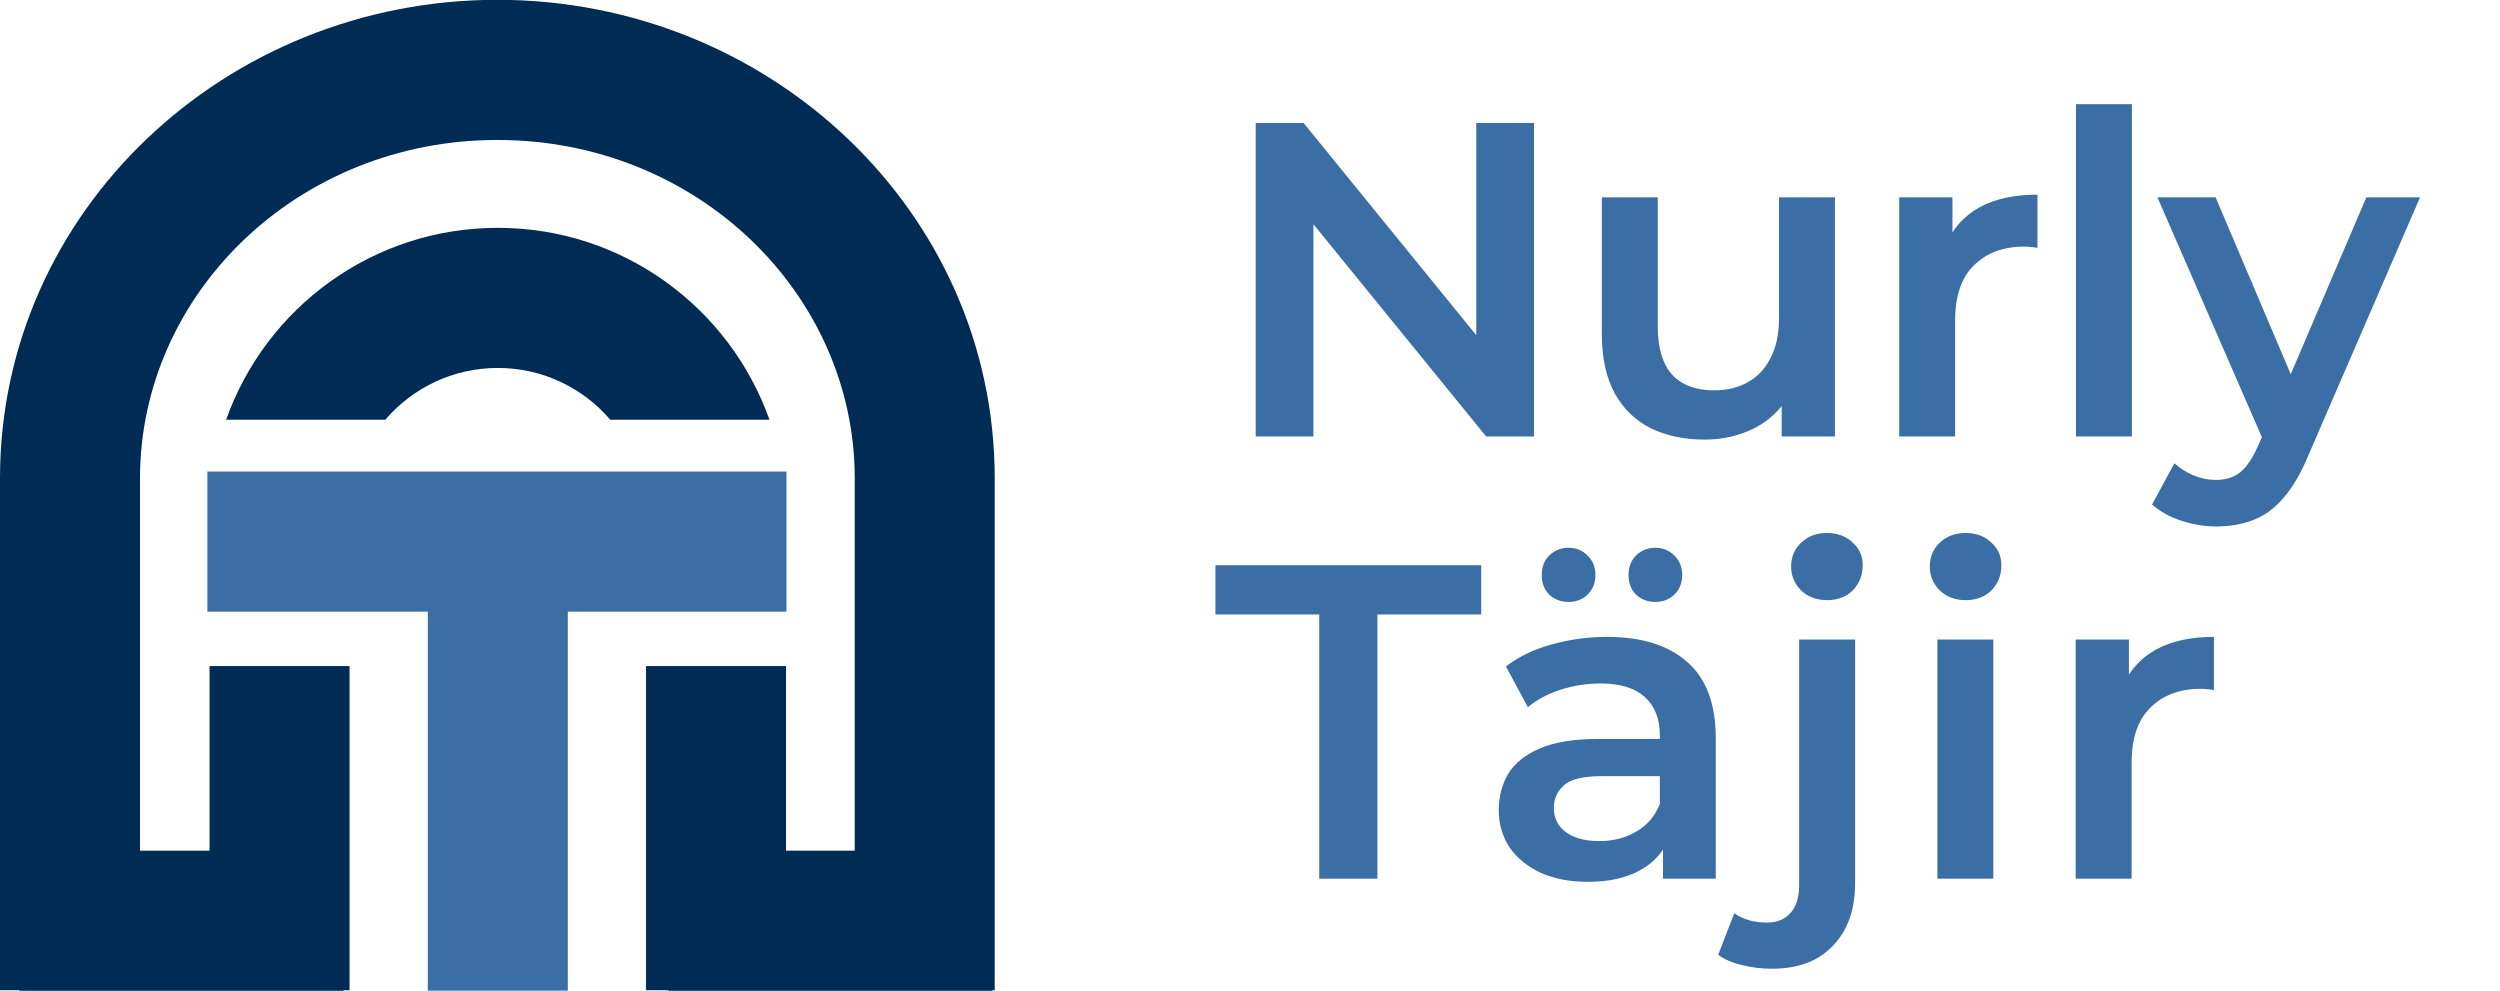
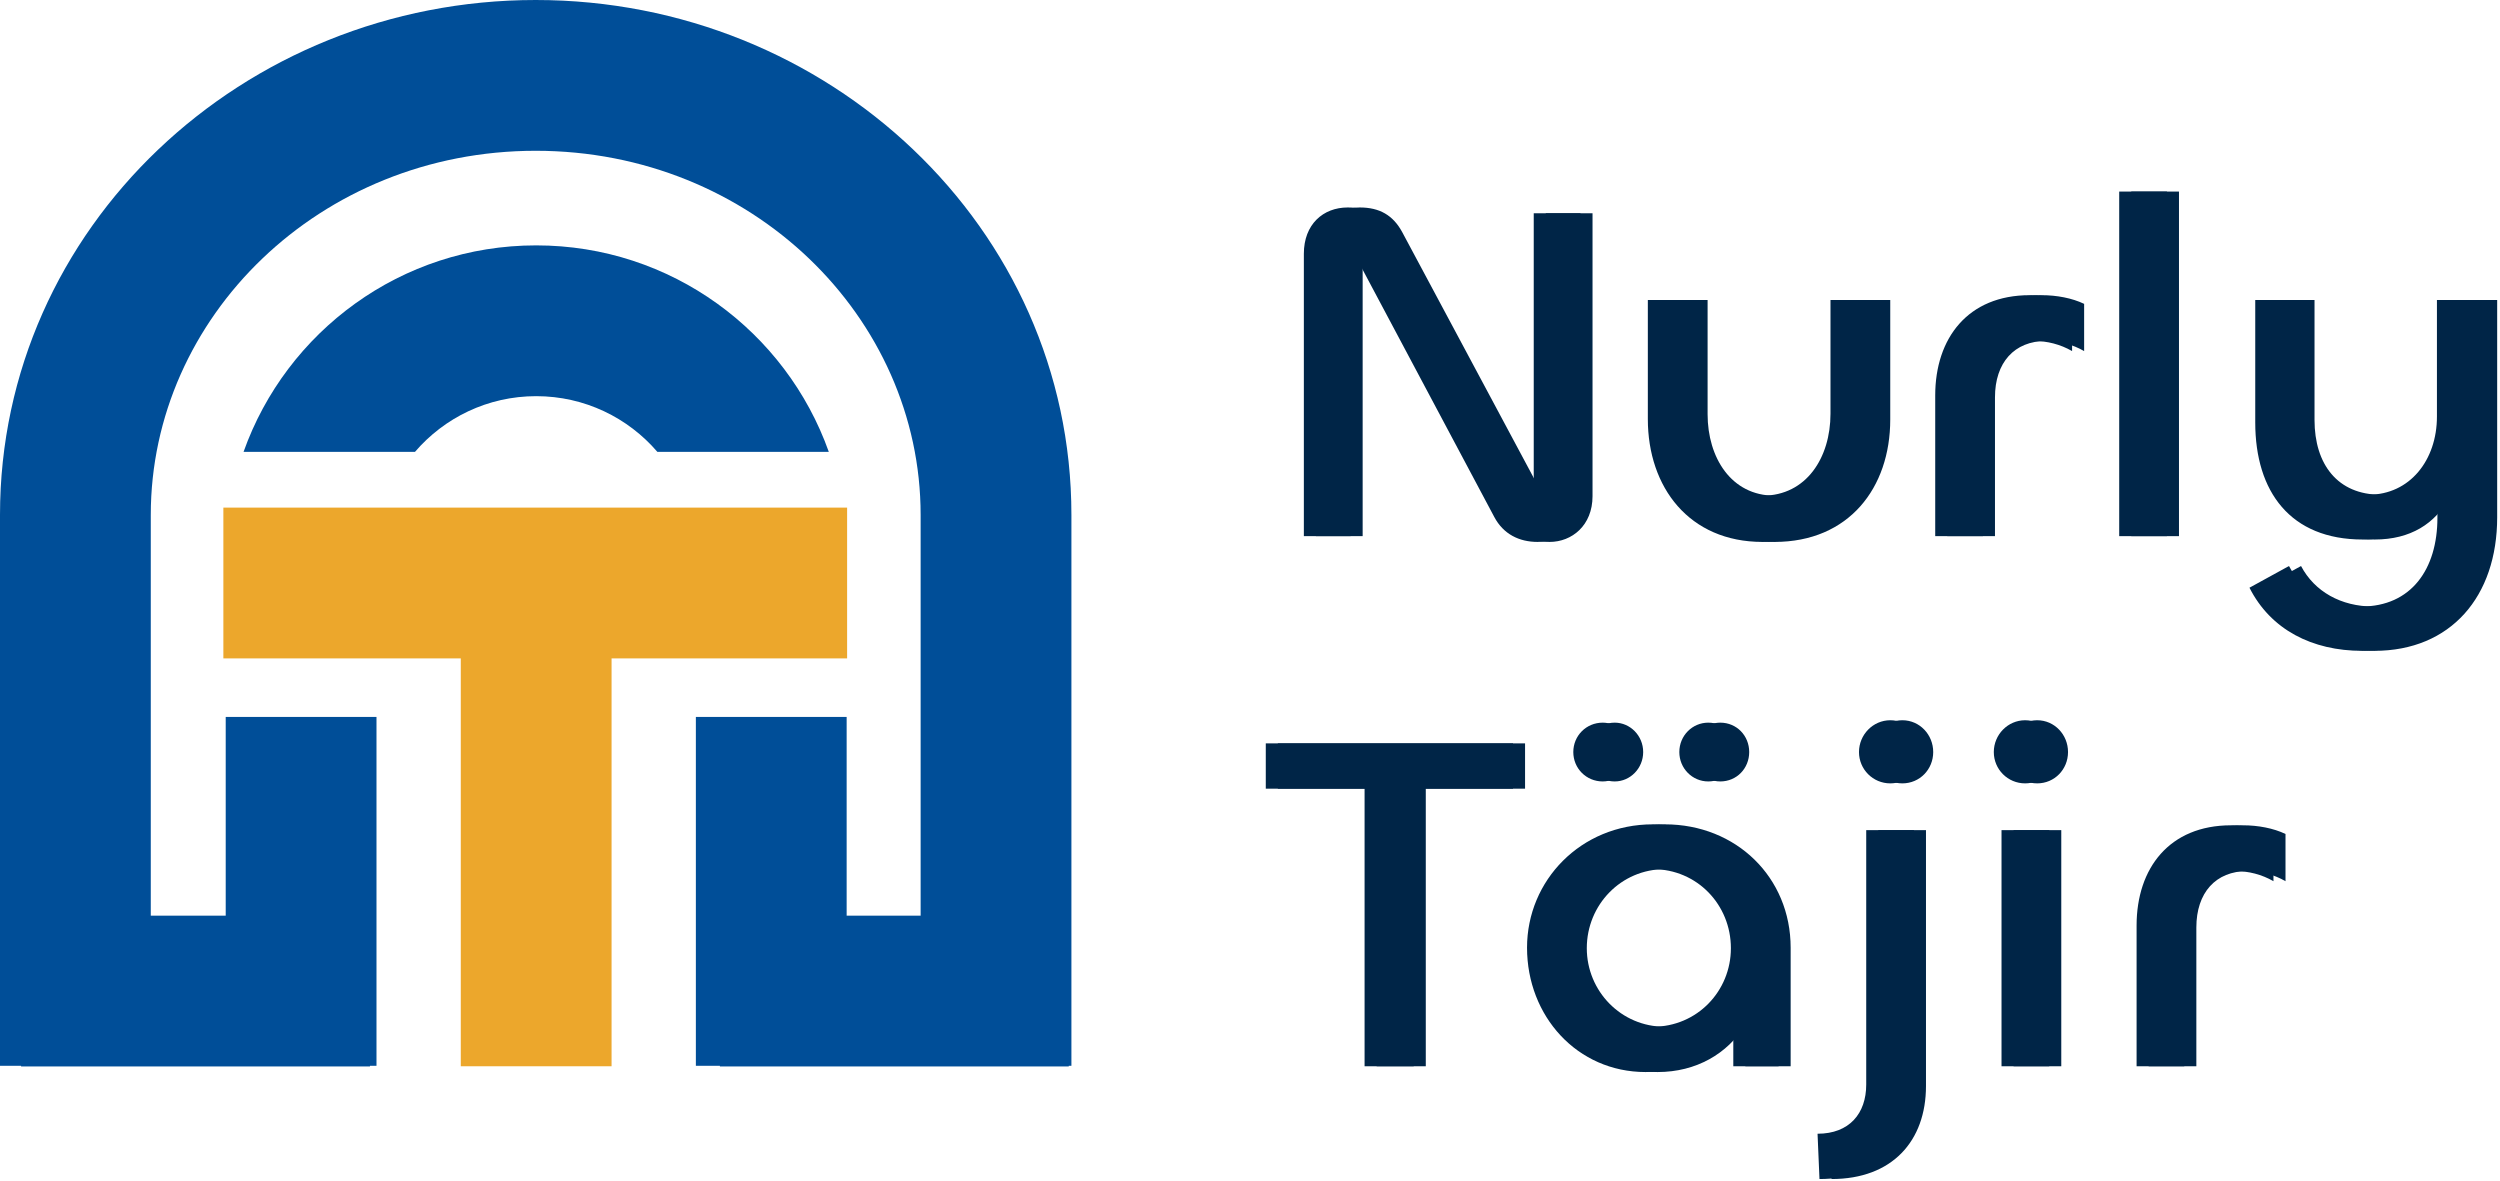
- <svg xmlns="http://www.w3.org/2000/svg" width="111" height="44" viewBox="0 0 111 44" fill="none">
-   <path d="M22.083 -0.008C34.142 -0.008 44.165 9.37 44.165 21.238V43.965H44.055V43.992H29.674V43.965H28.684V29.572H34.9V37.771H37.95V21.238C37.95 13.074 30.983 6.214 22.083 6.214C13.183 6.214 6.216 13.074 6.216 21.238V37.771H9.304V29.572H15.52V43.965H15.25V43.992H0.869V43.965H-7.62939e-06V21.238C6.45464e-06 9.37 10.024 -0.008 22.083 -0.008Z" fill="#002B54" />
-   <path d="M22.102 10.116C27.667 10.116 32.402 13.671 34.165 18.637H27.098C25.891 17.229 24.101 16.337 22.102 16.337C20.103 16.337 18.313 17.229 17.106 18.637H10.039C11.801 13.671 16.537 10.116 22.102 10.116Z" fill="#002B54" />
-   <path d="M34.919 20.936L34.919 27.157L25.21 27.157L25.21 43.985L18.994 43.985L18.994 27.157L9.208 27.157L9.208 20.936L34.919 20.936Z" fill="#3A6EA5" />
-   <path d="M55.753 19.379V5.46H57.879L66.6 16.178H65.547V5.46H68.11V19.379H65.984L57.263 8.662H58.316V19.379H55.753Z" fill="#3A6EA5" />
-   <path d="M75.69 19.518C74.789 19.518 73.995 19.352 73.306 19.021C72.617 18.676 72.081 18.159 71.697 17.47C71.313 16.768 71.121 15.886 71.121 14.826V8.761H73.604V14.488C73.604 15.442 73.816 16.158 74.24 16.635C74.677 17.099 75.293 17.331 76.087 17.331C76.67 17.331 77.173 17.212 77.597 16.973C78.034 16.734 78.372 16.377 78.61 15.899C78.862 15.422 78.988 14.832 78.988 14.13V8.761H81.471V19.379H79.107V16.516L79.524 17.391C79.166 18.08 78.643 18.61 77.955 18.981C77.266 19.339 76.511 19.518 75.69 19.518Z" fill="#3A6EA5" />
-   <path d="M84.325 19.379V8.761H86.689V11.684L86.411 10.829C86.729 10.113 87.225 9.57 87.901 9.199C88.589 8.827 89.444 8.642 90.463 8.642V11.008C90.358 10.981 90.258 10.968 90.165 10.968C90.073 10.955 89.98 10.948 89.887 10.948C88.947 10.948 88.199 11.227 87.642 11.783C87.086 12.327 86.808 13.142 86.808 14.229V19.379H84.325Z" fill="#3A6EA5" />
-   <path d="M92.173 19.379V4.625H94.656V19.379H92.173Z" fill="#3A6EA5" />
-   <path d="M98.392 23.375C97.875 23.375 97.359 23.289 96.842 23.117C96.326 22.945 95.895 22.706 95.551 22.401L96.544 20.572C96.796 20.797 97.081 20.976 97.399 21.109C97.716 21.241 98.041 21.308 98.372 21.308C98.822 21.308 99.186 21.195 99.465 20.97C99.743 20.744 100.001 20.366 100.239 19.836L100.855 18.444L101.054 18.146L105.067 8.761H107.451L102.484 20.234C102.153 21.029 101.782 21.659 101.372 22.123C100.974 22.587 100.524 22.912 100.021 23.097C99.531 23.283 98.988 23.375 98.392 23.375ZM100.577 19.757L95.79 8.761H98.372L102.266 17.927L100.577 19.757Z" fill="#3A6EA5" />
-   <path d="M58.574 39.014V27.283H53.965V25.096H65.766V27.283H61.157V39.014H58.574Z" fill="#3A6EA5" />
-   <path d="M73.836 39.014V36.867L73.697 36.409V32.651C73.697 31.922 73.478 31.359 73.041 30.961C72.604 30.55 71.942 30.345 71.055 30.345C70.459 30.345 69.869 30.438 69.287 30.623C68.717 30.809 68.234 31.067 67.837 31.399L66.863 29.589C67.433 29.152 68.108 28.827 68.889 28.615C69.684 28.39 70.505 28.277 71.353 28.277C72.889 28.277 74.074 28.648 74.909 29.39C75.756 30.119 76.18 31.253 76.18 32.79V39.014H73.836ZM70.499 39.153C69.704 39.153 69.009 39.021 68.413 38.755C67.817 38.477 67.353 38.099 67.022 37.622C66.704 37.132 66.545 36.582 66.545 35.972C66.545 35.375 66.684 34.838 66.962 34.361C67.254 33.884 67.724 33.506 68.373 33.228C69.022 32.95 69.883 32.81 70.955 32.81H74.035V34.461H71.134C70.287 34.461 69.717 34.6 69.426 34.878C69.134 35.143 68.989 35.475 68.989 35.872C68.989 36.323 69.168 36.681 69.525 36.946C69.883 37.211 70.379 37.344 71.015 37.344C71.624 37.344 72.167 37.205 72.644 36.926C73.134 36.648 73.485 36.237 73.697 35.693L74.114 37.185C73.876 37.808 73.445 38.292 72.823 38.636C72.214 38.981 71.439 39.153 70.499 39.153ZM73.498 26.726C73.167 26.726 72.882 26.62 72.644 26.408C72.419 26.182 72.306 25.891 72.306 25.533C72.306 25.175 72.419 24.883 72.644 24.658C72.882 24.433 73.167 24.32 73.498 24.32C73.829 24.32 74.108 24.433 74.333 24.658C74.571 24.883 74.69 25.175 74.69 25.533C74.69 25.891 74.571 26.182 74.333 26.408C74.108 26.62 73.829 26.726 73.498 26.726ZM69.644 26.726C69.313 26.726 69.028 26.62 68.79 26.408C68.565 26.182 68.452 25.891 68.452 25.533C68.452 25.175 68.565 24.883 68.79 24.658C69.028 24.433 69.313 24.32 69.644 24.32C69.975 24.32 70.254 24.433 70.479 24.658C70.717 24.883 70.836 25.175 70.836 25.533C70.836 25.891 70.717 26.182 70.479 26.408C70.254 26.62 69.975 26.726 69.644 26.726Z" fill="#3A6EA5" />
-   <path d="M78.672 43.011C78.208 43.011 77.771 42.958 77.361 42.852C76.937 42.759 76.579 42.606 76.288 42.394L77.003 40.545C77.387 40.823 77.871 40.963 78.453 40.963C78.903 40.963 79.254 40.817 79.506 40.525C79.758 40.247 79.883 39.829 79.883 39.273V28.396H82.367V39.213C82.367 40.379 82.042 41.301 81.393 41.977C80.758 42.666 79.85 43.011 78.672 43.011ZM81.115 26.646C80.652 26.646 80.268 26.501 79.963 26.209C79.672 25.917 79.526 25.566 79.526 25.155C79.526 24.731 79.672 24.38 79.963 24.101C80.268 23.81 80.652 23.664 81.115 23.664C81.579 23.664 81.956 23.803 82.248 24.081C82.552 24.346 82.704 24.685 82.704 25.096C82.704 25.533 82.559 25.904 82.267 26.209C81.976 26.501 81.592 26.646 81.115 26.646Z" fill="#3A6EA5" />
-   <path d="M86.02 39.014V28.396H88.504V39.014H86.02ZM87.272 26.646C86.808 26.646 86.424 26.501 86.12 26.209C85.829 25.917 85.683 25.566 85.683 25.155C85.683 24.731 85.829 24.38 86.12 24.101C86.424 23.81 86.808 23.664 87.272 23.664C87.736 23.664 88.113 23.803 88.404 24.081C88.709 24.346 88.861 24.685 88.861 25.096C88.861 25.533 88.716 25.904 88.424 26.209C88.133 26.501 87.749 26.646 87.272 26.646Z" fill="#3A6EA5" />
-   <path d="M92.16 39.014V28.396H94.524V31.319L94.246 30.464C94.564 29.748 95.061 29.205 95.736 28.834C96.425 28.462 97.279 28.277 98.299 28.277V30.643C98.193 30.616 98.094 30.603 98.001 30.603C97.908 30.59 97.815 30.583 97.723 30.583C96.782 30.583 96.034 30.862 95.478 31.419C94.922 31.962 94.644 32.777 94.644 33.864V39.014H92.16Z" fill="#3A6EA5" />
+ <svg xmlns="http://www.w3.org/2000/svg" width="415" height="196" viewBox="0 0 415 196" fill="none">
+   <path d="M152.825 85.478C152.825 52.632 124.768 25.03 88.927 25.03C53.087 25.03 25.03 52.632 25.03 85.478V176.922H0V85.478C0 37.731 40.365 0 88.927 0C137.49 0 177.855 37.731 177.855 85.478V176.922H152.825V85.478Z" fill="#004E98" />
+   <path d="M62.498 176.922H37.468V119.011H62.498V176.922Z" fill="#004E98" />
+   <path d="M140.543 176.922H115.513V119.011H140.543V176.922Z" fill="#004E98" />
+   <path d="M89.005 40.733C111.416 40.733 130.486 55.037 137.582 75.013H109.126C104.264 69.35 97.054 65.763 89.005 65.763C80.957 65.763 73.746 69.35 68.885 75.013H40.428C47.525 55.037 66.595 40.733 89.005 40.733Z" fill="#004E98" />
+   <path d="M3.5 177.03L3.5 152L61.412 152L61.412 177.03L3.5 177.03Z" fill="#004E98" />
+   <path d="M119.5 177.03L119.5 152L177.412 152L177.412 177.03L119.5 177.03Z" fill="#004E98" />
+   <path d="M140.621 84.263L140.621 109.294L101.52 109.294L101.52 177L76.49 177L76.49 109.294L37.079 109.294L37.079 84.263L140.621 84.263Z" fill="#ECA72C" />
+   <path d="M224.2 89H216.44V42.12C216.44 37.24 219.64 34.44 223.72 34.44C227 34.44 229.24 35.72 230.76 38.52L253.32 80.68C253.56 81.4 253.72 81.72 254.2 81.72C254.52 81.72 254.6 81.56 254.6 81.08V35.4H262.36V82.36C262.36 87.24 258.92 89.96 255.24 89.96C252.2 89.96 249.56 88.68 248.04 85.8L225.56 43.56C225.4 42.92 225.24 42.6 224.84 42.6C224.36 42.6 224.2 42.92 224.2 43.56V89Z" fill="#002547" />
+   <path d="M292.581 82.28C299.861 82.28 303.861 75.96 303.861 68.68V49.8H311.781V69.64C311.781 81 304.901 89.96 292.581 89.96C280.421 89.96 273.541 80.92 273.541 69.56V49.8H281.461V68.76C281.461 75.96 285.381 82.28 292.581 82.28Z" fill="#002547" />
+   <path d="M329.166 89H321.246V65.64C321.246 56.12 326.686 49 336.926 49C339.406 49 341.966 49.48 343.966 50.44V58.28C342.046 57.16 339.806 56.6 337.646 56.6C332.366 56.6 329.166 60.2 329.166 65.96V89Z" fill="#002547" />
+   <path d="M351.789 31.8H359.709V89H351.789V31.8Z" fill="#002547" />
+   <path d="M392.131 108.04C383.811 108.04 376.931 104.52 373.411 97.56L379.971 93.96C382.211 98.2 386.611 100.68 391.971 100.68C400.291 100.68 404.611 94.44 404.611 85.96V82.52C402.291 86.92 398.131 89.56 392.211 89.56C380.211 89.56 374.371 81.64 374.371 70.12V49.8H382.211V69.72C382.211 77.08 386.051 82.12 393.171 82.12C400.051 82.12 404.531 76.36 404.531 69.16V49.8H412.531V85.88C412.531 99 404.851 108.04 392.131 108.04Z" fill="#002547" />
+   <path d="M251.16 123.4V130.92H234.68V177H226.52V130.92H210.12V123.4H251.16Z" fill="#002547" />
+   <path d="M266.048 129.72C263.328 129.72 261.168 127.56 261.168 124.84C261.168 122.12 263.328 119.96 266.048 119.96C268.608 119.96 270.768 122.12 270.768 124.84C270.768 127.56 268.608 129.72 266.048 129.72ZM283.568 129.72C280.928 129.72 278.768 127.56 278.768 124.84C278.768 122.12 280.928 119.96 283.568 119.96C286.288 119.96 288.368 122.12 288.368 124.84C288.368 127.56 286.288 129.72 283.568 129.72ZM273.168 177.96C261.808 177.96 253.488 168.68 253.488 157.32C253.488 146.12 262.448 136.84 274.368 136.84C286.208 136.84 295.248 145.64 295.248 157.32V177H287.728V170.12C284.768 174.92 279.568 177.96 273.168 177.96ZM274.368 170.44C281.728 170.44 287.328 164.52 287.328 157.4C287.328 150.2 281.728 144.28 274.368 144.28C267.088 144.28 261.408 150.2 261.408 157.4C261.408 164.52 267.088 170.44 274.368 170.44Z" fill="#002547" />
+   <path d="M313.793 130.04C310.913 130.04 308.593 127.72 308.593 124.84C308.593 121.96 310.913 119.56 313.793 119.56C316.673 119.56 318.913 121.96 318.913 124.84C318.913 127.72 316.673 130.04 313.793 130.04ZM309.793 137.8H317.713V180.28C317.713 189.4 312.113 195.72 302.033 195.72L301.713 188.2C306.993 188.2 309.793 184.84 309.793 180.04V137.8Z" fill="#002547" />
+   <path d="M336.172 130.04C333.292 130.04 330.972 127.72 330.972 124.84C330.972 121.96 333.292 119.56 336.172 119.56C339.052 119.56 341.292 121.96 341.292 124.84C341.292 127.72 339.052 130.04 336.172 130.04ZM332.252 137.8H340.172V177H332.252V137.8Z" fill="#002547" />
+   <path d="M362.594 177H354.674V153.64C354.674 144.12 360.114 137 370.354 137C372.834 137 375.394 137.48 377.394 138.44V146.28C375.474 145.16 373.234 144.6 371.074 144.6C365.794 144.6 362.594 148.2 362.594 153.96V177Z" fill="#002547" />
+   <path d="M226.2 89H218.44V42.12C218.44 37.24 221.64 34.44 225.72 34.44C229 34.44 231.24 35.72 232.76 38.52L255.32 80.68C255.56 81.4 255.72 81.72 256.2 81.72C256.52 81.72 256.6 81.56 256.6 81.08V35.4H264.36V82.36C264.36 87.24 260.92 89.96 257.24 89.96C254.2 89.96 251.56 88.68 250.04 85.8L227.56 43.56C227.4 42.92 227.24 42.6 226.84 42.6C226.36 42.6 226.2 42.92 226.2 43.56V89Z" fill="#002547" />
+   <path d="M294.581 82.28C301.861 82.28 305.861 75.96 305.861 68.68V49.8H313.781V69.64C313.781 81 306.901 89.96 294.581 89.96C282.421 89.96 275.541 80.92 275.541 69.56V49.8H283.461V68.76C283.461 75.96 287.381 82.28 294.581 82.28Z" fill="#002547" />
+   <path d="M331.166 89H323.246V65.64C323.246 56.12 328.686 49 338.926 49C341.406 49 343.966 49.48 345.966 50.44V58.28C344.046 57.16 341.806 56.6 339.646 56.6C334.366 56.6 331.166 60.2 331.166 65.96V89Z" fill="#002547" />
+   <path d="M353.79 31.8H361.71V89H353.79V31.8Z" fill="#002547" />
+   <path d="M394.131 108.04C385.811 108.04 378.931 104.52 375.411 97.56L381.971 93.96C384.211 98.2 388.611 100.68 393.971 100.68C402.291 100.68 406.611 94.44 406.611 85.96V82.52C404.291 86.92 400.131 89.56 394.211 89.56C382.211 89.56 376.371 81.64 376.371 70.12V49.8H384.211V69.72C384.211 77.08 388.051 82.12 395.171 82.12C402.051 82.12 406.531 76.36 406.531 69.16V49.8H414.531V85.88C414.531 99 406.851 108.04 394.131 108.04Z" fill="#002547" />
+   <path d="M253.16 123.4V130.92H236.68V177H228.52V130.92H212.12V123.4H253.16Z" fill="#002547" />
+   <path d="M268.048 129.72C265.328 129.72 263.168 127.56 263.168 124.84C263.168 122.12 265.328 119.96 268.048 119.96C270.608 119.96 272.768 122.12 272.768 124.84C272.768 127.56 270.608 129.72 268.048 129.72ZM285.568 129.72C282.928 129.72 280.768 127.56 280.768 124.84C280.768 122.12 282.928 119.96 285.568 119.96C288.288 119.96 290.368 122.12 290.368 124.84C290.368 127.56 288.288 129.72 285.568 129.72ZM275.168 177.96C263.808 177.96 255.488 168.68 255.488 157.32C255.488 146.12 264.448 136.84 276.368 136.84C288.208 136.84 297.248 145.64 297.248 157.32V177H289.728V170.12C286.768 174.92 281.568 177.96 275.168 177.96ZM276.368 170.44C283.728 170.44 289.328 164.52 289.328 157.4C289.328 150.2 283.728 144.28 276.368 144.28C269.088 144.28 263.408 150.2 263.408 157.4C263.408 164.52 269.088 170.44 276.368 170.44Z" fill="#002547" />
+   <path d="M315.793 130.04C312.913 130.04 310.593 127.72 310.593 124.84C310.593 121.96 312.913 119.56 315.793 119.56C318.673 119.56 320.913 121.96 320.913 124.84C320.913 127.72 318.673 130.04 315.793 130.04ZM311.793 137.8H319.713V180.28C319.713 189.4 314.113 195.72 304.033 195.72L303.713 188.2C308.993 188.2 311.793 184.84 311.793 180.04V137.8Z" fill="#002547" />
+   <path d="M338.172 130.04C335.292 130.04 332.972 127.72 332.972 124.84C332.972 121.96 335.292 119.56 338.172 119.56C341.052 119.56 343.292 121.96 343.292 124.84C343.292 127.72 341.052 130.04 338.172 130.04ZM334.252 137.8H342.172V177H334.252V137.8Z" fill="#002547" />
+   <path d="M364.594 177H356.674V153.64C356.674 144.12 362.114 137 372.354 137C374.834 137 377.394 137.48 379.394 138.44V146.28C377.474 145.16 375.234 144.6 373.074 144.6C367.794 144.6 364.594 148.2 364.594 153.96V177Z" fill="#002547" />
</svg>
